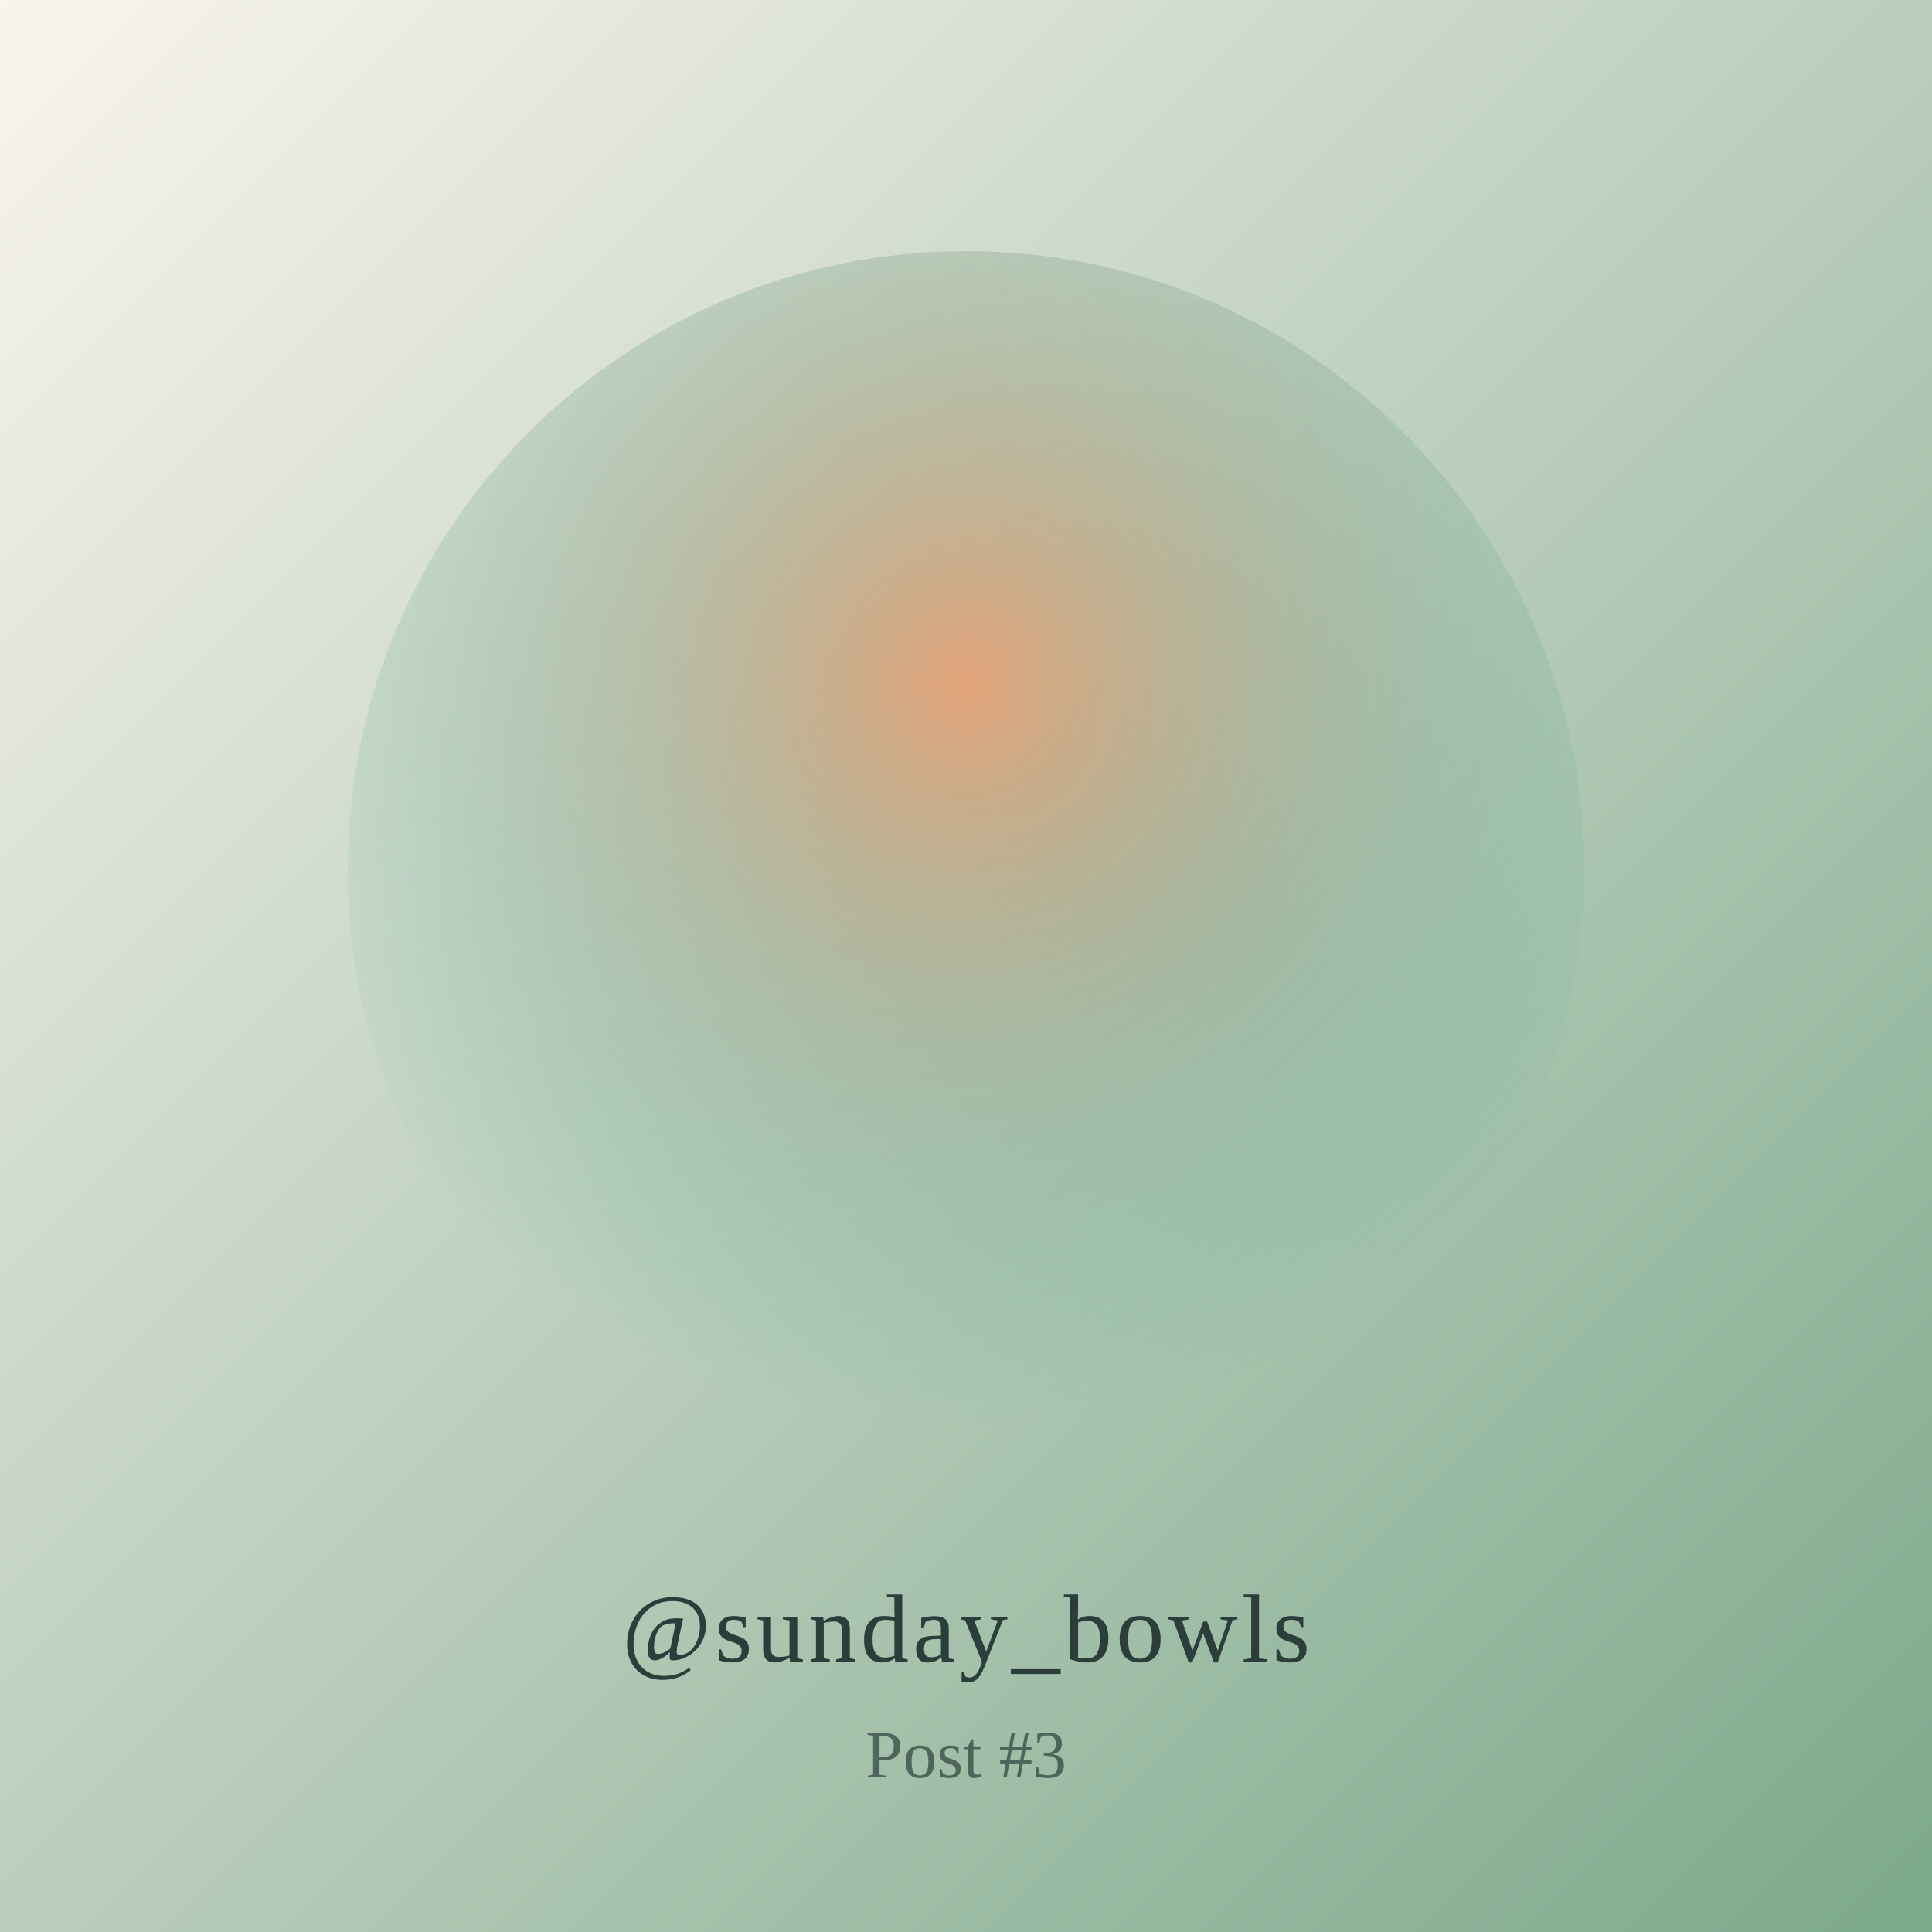
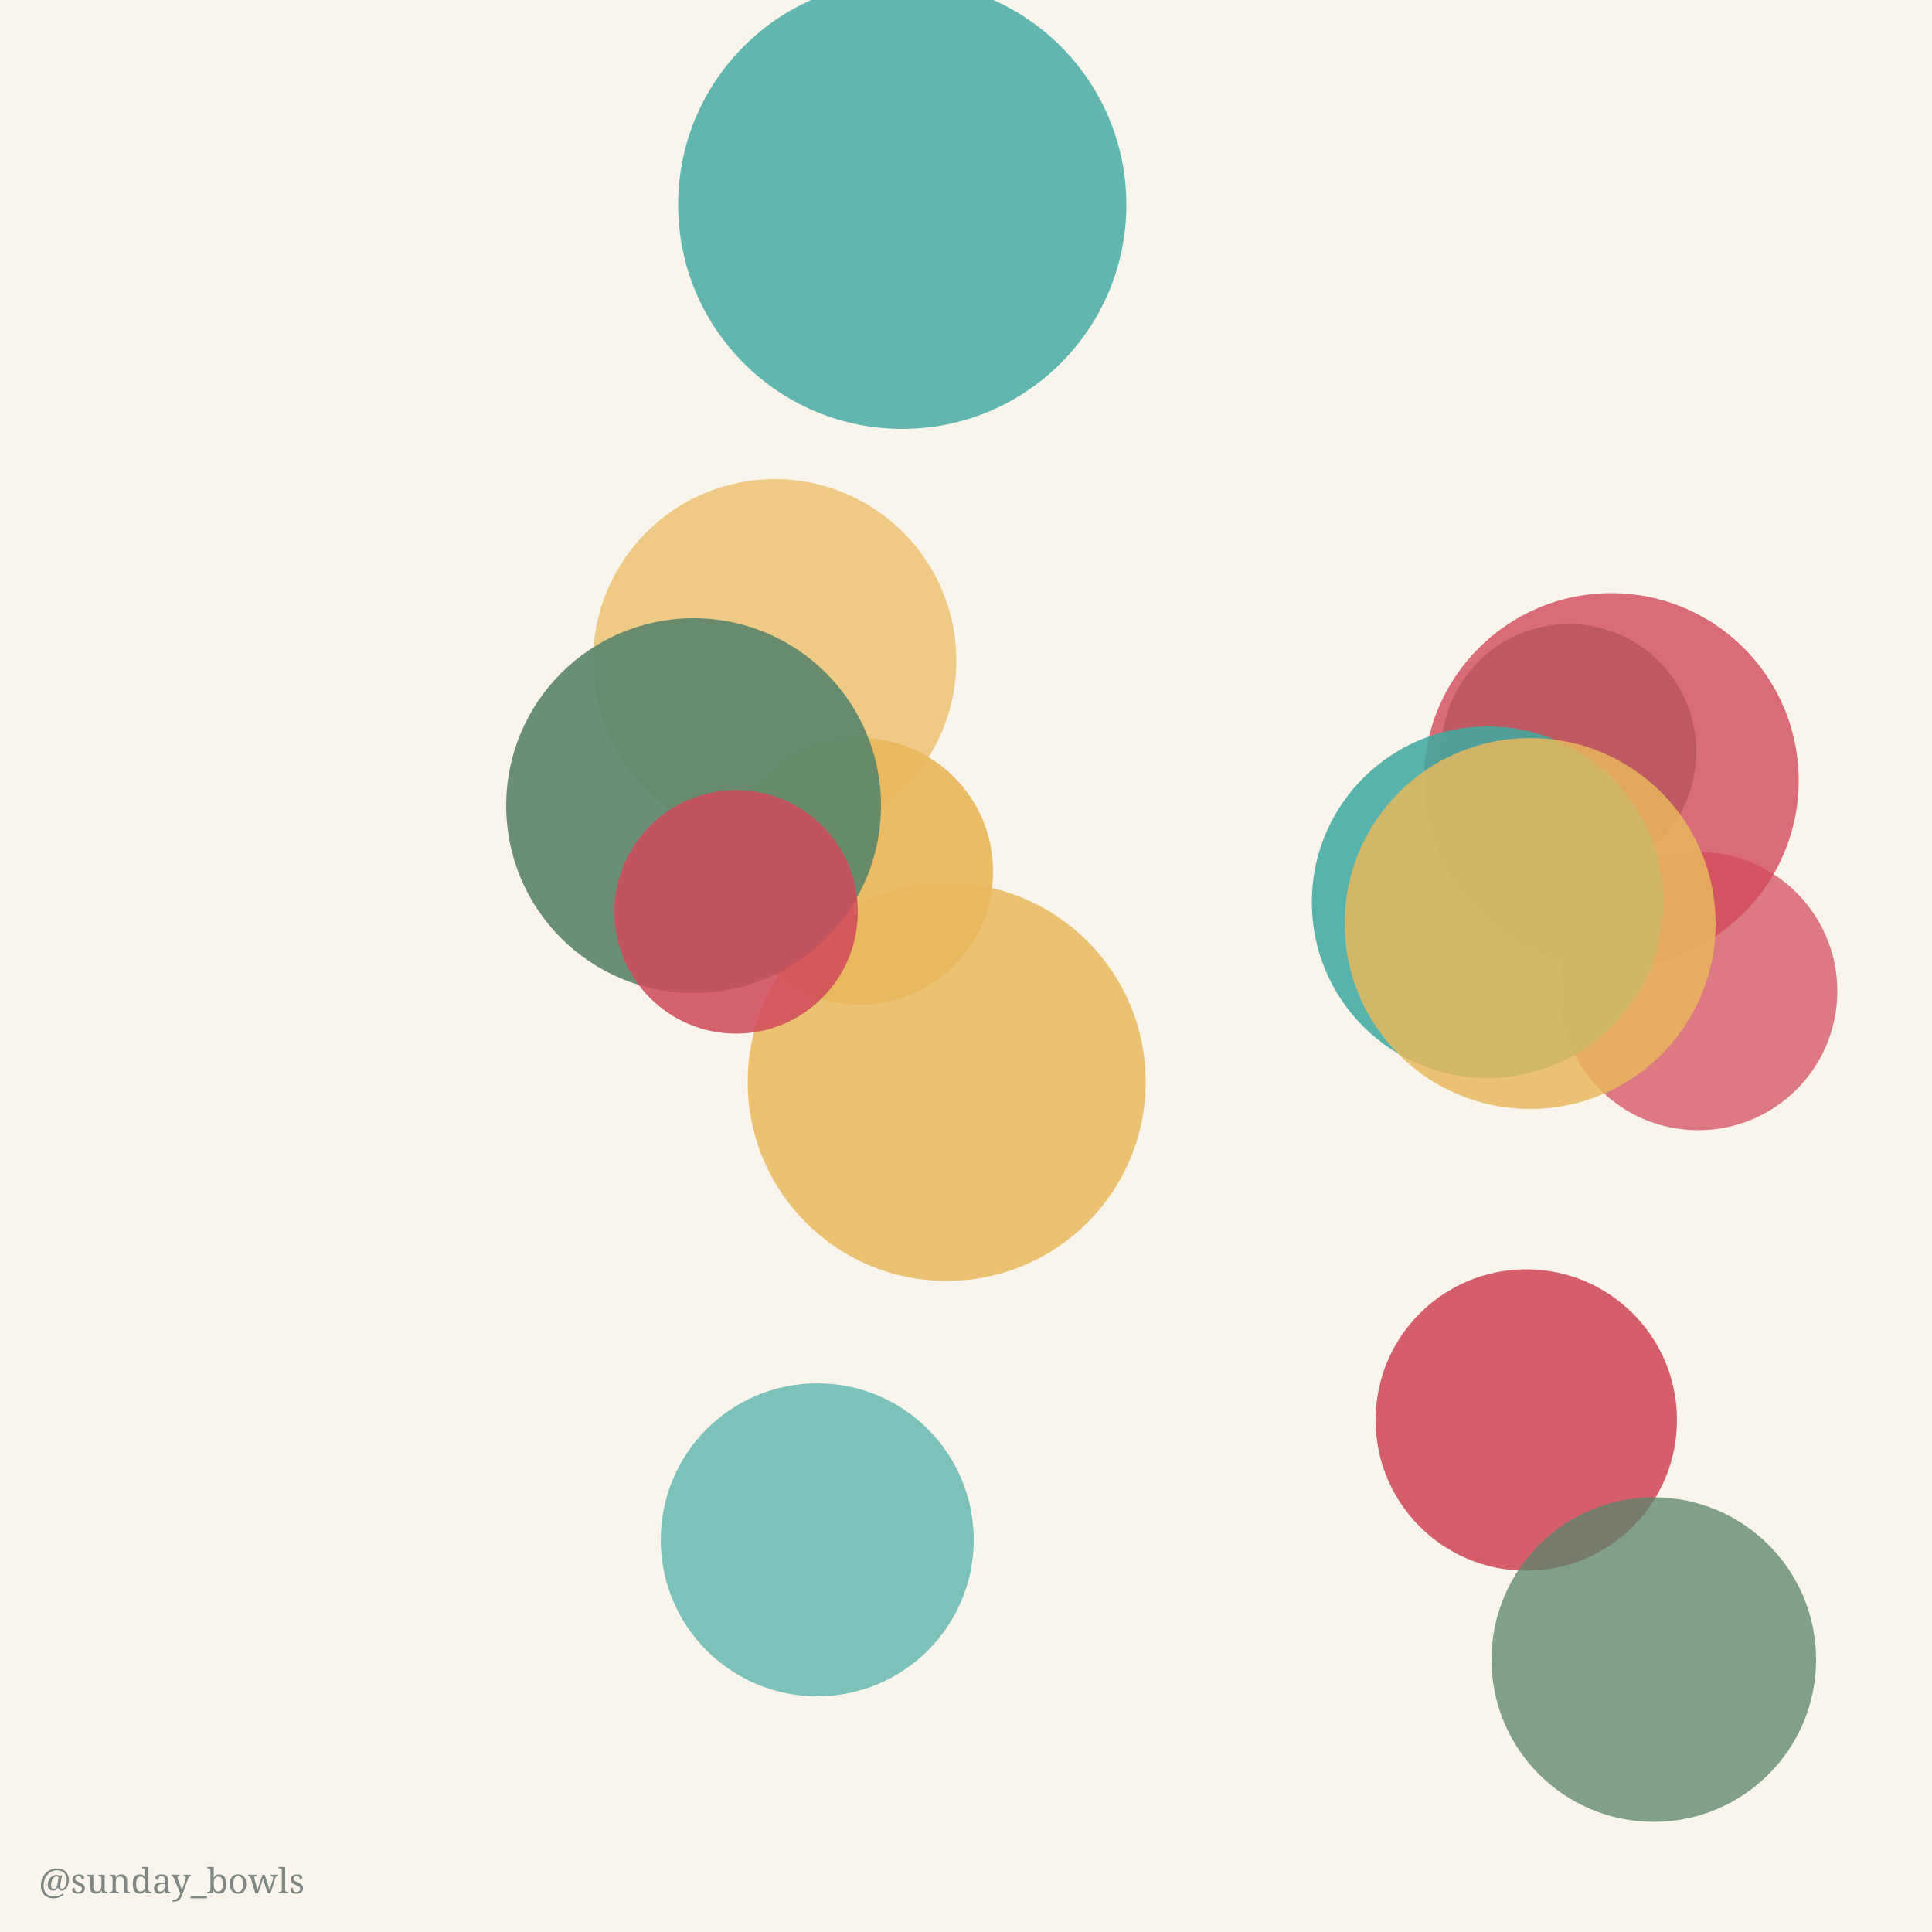
- <svg xmlns="http://www.w3.org/2000/svg" viewBox="0 0 1000 1000" preserveAspectRatio="xMidYMid slice" role="img" aria-label="Post #3">
-   <defs>
-     <linearGradient id="g19mccv6" x1="0" y1="0" x2="1" y2="1">
-       <stop offset="0%" stop-color="#FAF5EC" />
-       <stop offset="100%" stop-color="#7BA88B" />
-     </linearGradient>
-     <radialGradient id="g2ygl8k6" cx="50%" cy="35%" r="60%">
-       <stop offset="0%" stop-color="#E89B6C" stop-opacity="0.85" />
-       <stop offset="100%" stop-color="#3FA9A1" stop-opacity="0.0" />
-     </radialGradient>
-   </defs>
-   <rect width="1000" height="1000" fill="url(#g19mccv6)" />
-   <circle cx="500" cy="450" r="320" fill="url(#g2ygl8k6)" />
-   <g fill="#2B3E3B" font-family="Georgia, 'Times New Roman', serif">
-     <text x="50%" y="860" text-anchor="middle" font-size="50" letter-spacing="2">@sunday_bowls</text>
-     <text x="50%" y="920" text-anchor="middle" font-size="35" opacity="0.7">Post #3</text>
-   </g>
+ <svg xmlns="http://www.w3.org/2000/svg" viewBox="0 0 1000 1000" preserveAspectRatio="xMidYMid slice" role="img" aria-label="フルーツの色">
+   <rect width="1000" height="1000" fill="#FAF5EC" />
+   <circle cx="790" cy="735" r="78" fill="#D14A5A" opacity="0.88" />
+   <circle cx="401" cy="342" r="94" fill="#E8B85C" opacity="0.71" />
+   <circle cx="812" cy="389" r="66" fill="#5A8569" opacity="0.84" />
+   <circle cx="423" cy="797" r="81" fill="#3FA9A1" opacity="0.67" />
+   <circle cx="834" cy="404" r="97" fill="#D14A5A" opacity="0.80" />
+   <circle cx="445" cy="451" r="69" fill="#E8B85C" opacity="0.93" />
+   <circle cx="856" cy="859" r="84" fill="#5A8569" opacity="0.76" />
+   <circle cx="467" cy="106" r="116" fill="#3FA9A1" opacity="0.82" />
+   <circle cx="879" cy="513" r="72" fill="#D14A5A" opacity="0.72" />
+   <circle cx="490" cy="560" r="103" fill="#E8B85C" opacity="0.85" />
+   <circle cx="359" cy="417" r="97" fill="#5A8569" opacity="0.91" />
+   <circle cx="770" cy="467" r="91" fill="#3FA9A1" opacity="0.87" />
+   <circle cx="381" cy="472" r="63" fill="#D14A5A" opacity="0.86" />
+   <circle cx="792" cy="478" r="96" fill="#E8B85C" opacity="0.84" />
+   <text x="20" y="980" fill="#2B3E3B" font-family="Georgia, serif" font-size="18" opacity="0.6">@sunday_bowls</text>
</svg>
